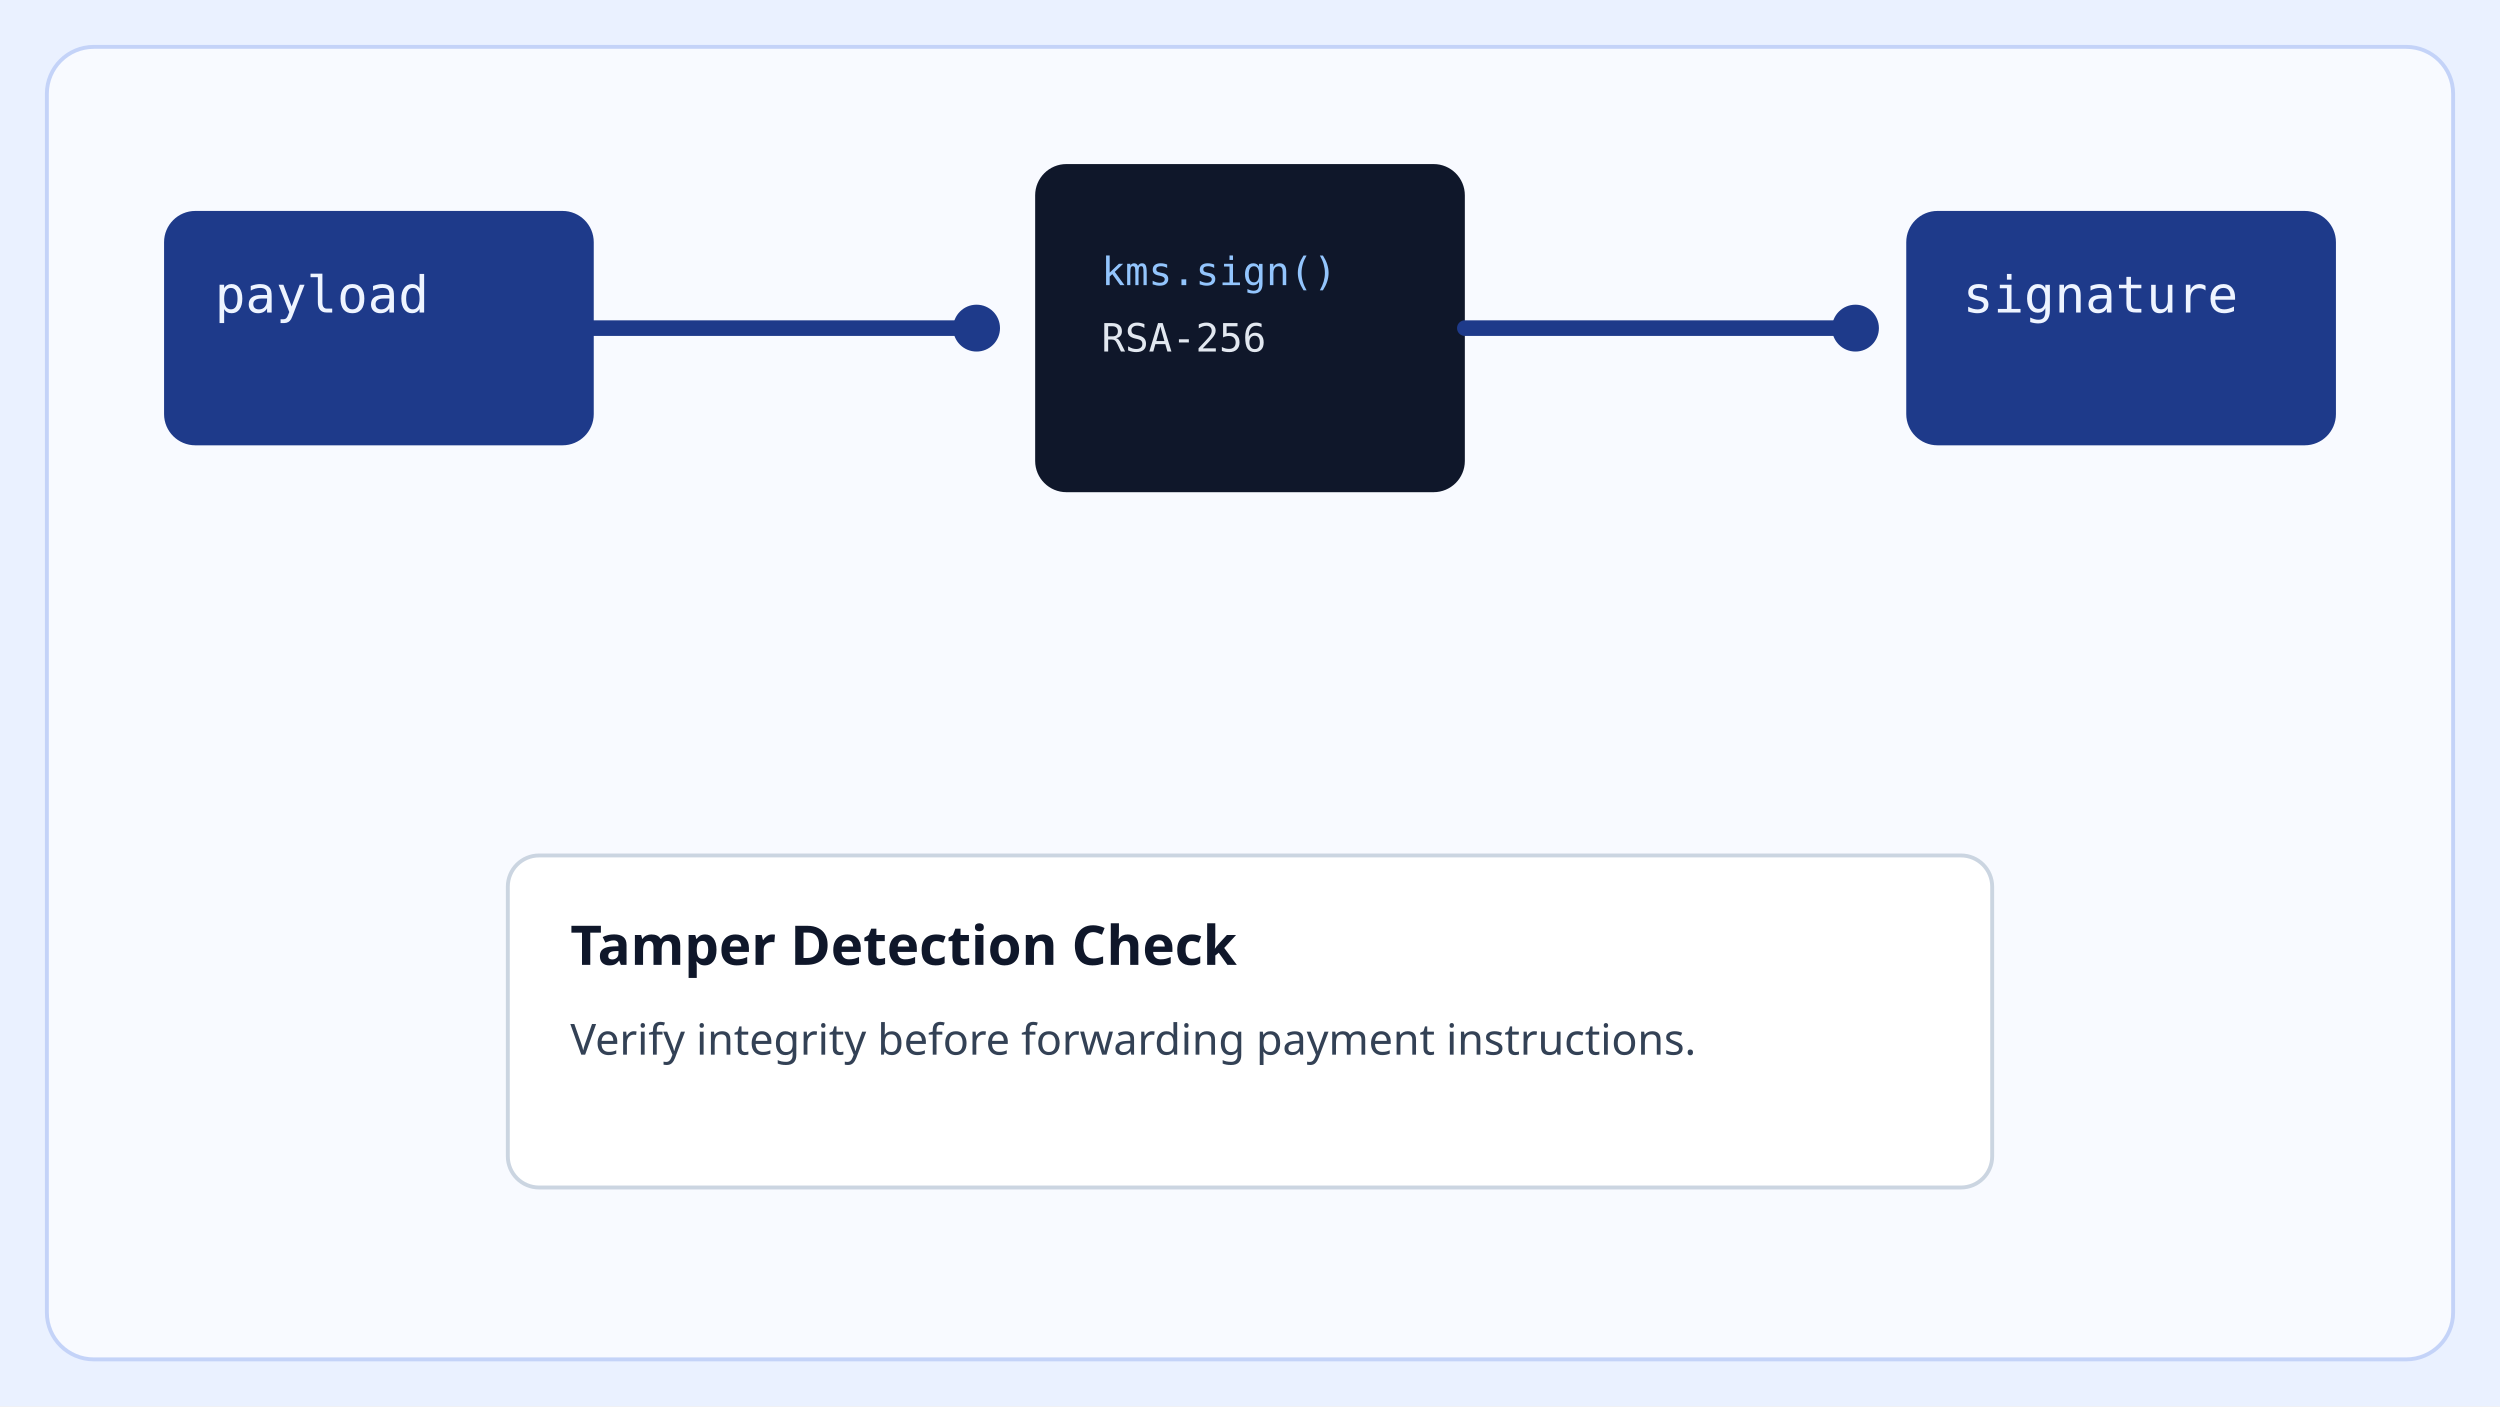
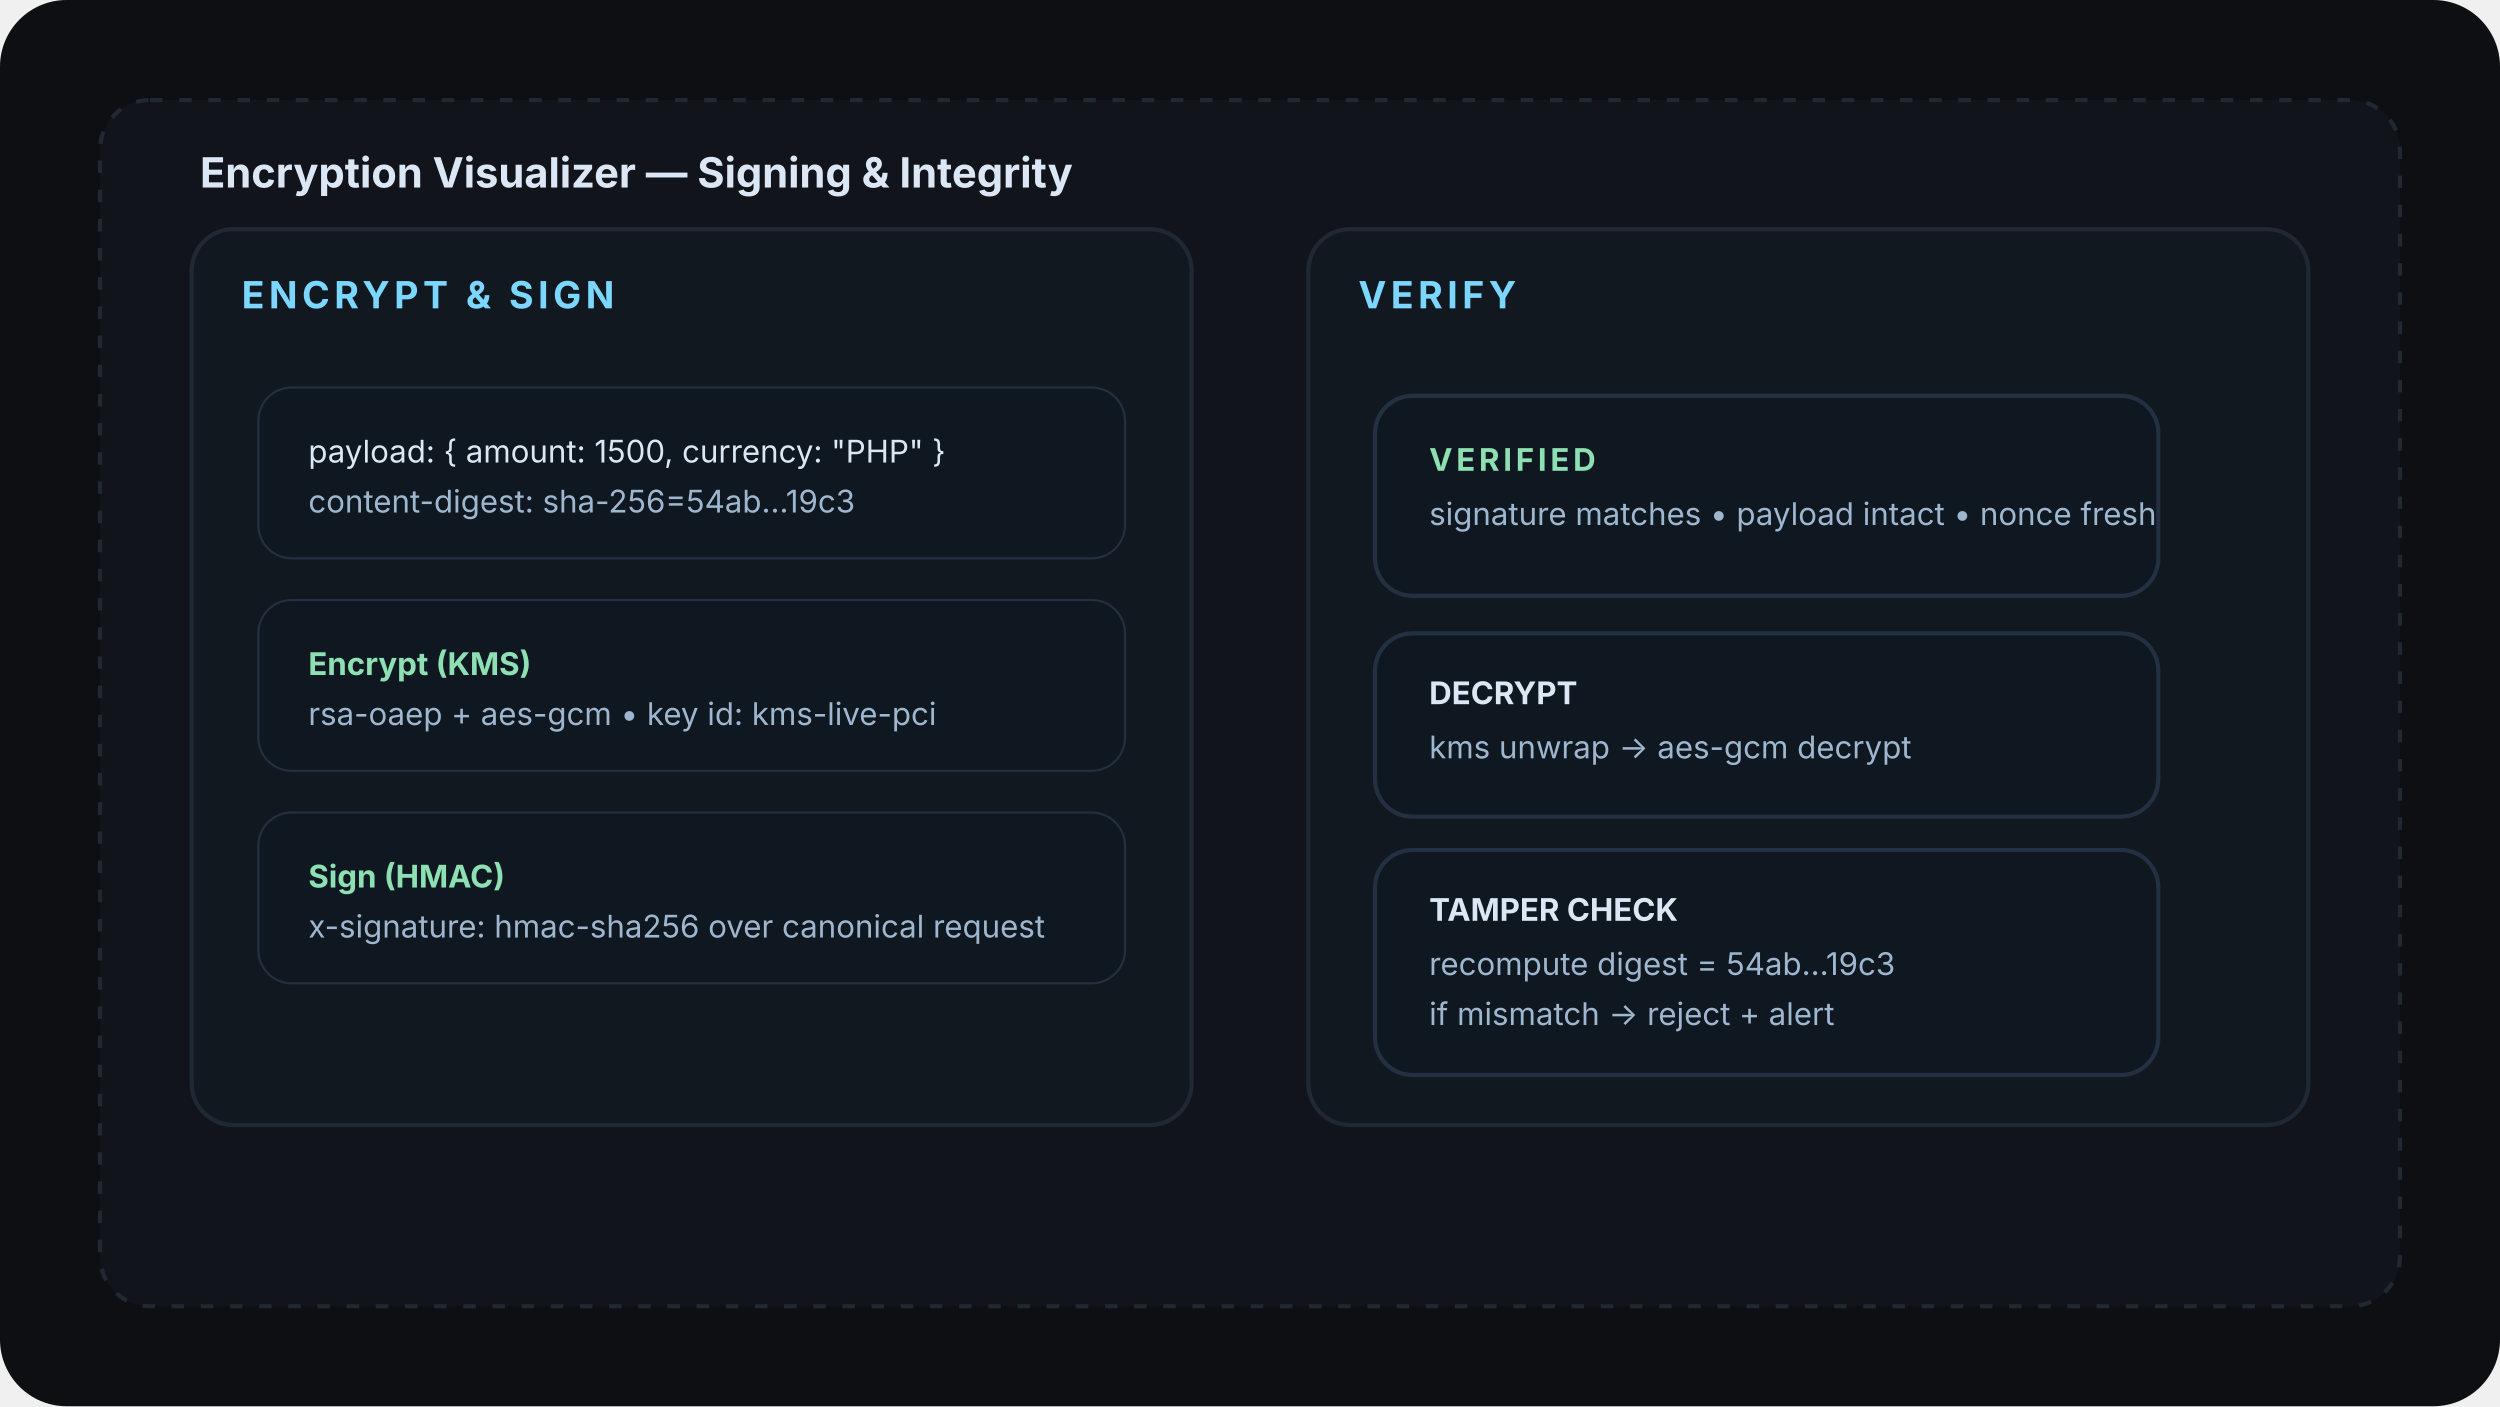
- <svg xmlns="http://www.w3.org/2000/svg" width="1280" height="720" viewBox="0 0 1280 720" fill="none">
-   <rect width="1280" height="720" fill="#EAF1FF" />
-   <rect x="24" y="24" width="1232" height="672" rx="24" fill="#F8FAFF" stroke="#C4D3F8" stroke-width="2" />
-   <rect x="84" y="108" width="220" height="120" rx="16" fill="#1E3A8A" />
-   <text x="110" y="160" fill="#EEF4FF" font-size="26" font-family="monospace">payload</text>
-   <rect x="530" y="84" width="220" height="168" rx="16" fill="#0F172A" />
-   <text x="564" y="146" fill="#93C5FD" font-size="20" font-family="monospace">kms.sign()</text>
-   <text x="564" y="180" fill="#E2E8F0" font-size="20" font-family="monospace">RSA-256</text>
-   <rect x="976" y="108" width="220" height="120" rx="16" fill="#1E3A8A" />
-   <text x="1005" y="160" fill="#EEF4FF" font-size="26" font-family="monospace">signature</text>
-   <rect x="260" y="438" width="760" height="170" rx="16" fill="#FFFFFF" stroke="#CBD5E1" stroke-width="2" />
-   <text x="292" y="494" fill="#0F172A" font-size="28" font-family="sans-serif" font-weight="700">Tamper Detection Check</text>
-   <text x="292" y="540" fill="#334155" font-size="22" font-family="sans-serif">Verify integrity before forwarding payment instructions.</text>
-   <path d="M304 168H498" stroke="#1E3A8A" stroke-width="8" stroke-linecap="round" />
-   <path d="M750 168H948" stroke="#1E3A8A" stroke-width="8" stroke-linecap="round" />
-   <circle cx="500" cy="168" r="12" fill="#1E3A8A" />
-   <circle cx="950" cy="168" r="12" fill="#1E3A8A" />
+ <svg xmlns="http://www.w3.org/2000/svg" width="1200" height="675" viewBox="0 0 1200 675" fill="none">
+   <rect width="1200" height="675" rx="32" fill="#0D0F12" />
+   <rect x="48" y="48" width="1104" height="579" rx="24" fill="#11151B" stroke="#1F2833" stroke-width="2" stroke-dasharray="6 8" />
+   <rect x="92" y="110" width="480" height="430" rx="20" fill="#121820" stroke="#1F2833" stroke-width="2" />
+   <rect x="628" y="110" width="480" height="430" rx="20" fill="#121820" stroke="#1F2833" stroke-width="2" />
+   <text x="116" y="148" fill="#7BD7FF" font-family="'Segoe UI','Inter',Arial" font-size="18" font-weight="700" letter-spacing="0.12em">ENCRYPT &amp; SIGN</text>
+   <text x="652" y="148" fill="#7BD7FF" font-family="'Segoe UI','Inter',Arial" font-size="18" font-weight="700" letter-spacing="0.12em">VERIFY</text>
+   <g font-family="'Segoe UI','Inter',Arial" font-size="15" fill="#DCE7F5">
+     <rect x="124" y="186" width="416" height="82" rx="16" fill="#0F1821" stroke="#233041" />
+     <text x="148" y="222">payload: { amount: 1500, currency: "PHP" }</text>
+     <text x="148" y="246" fill="#9FB6CF">content-digest: sha-256=54ab…19c3</text>
+     <rect x="124" y="288" width="416" height="82" rx="16" fill="#0F1821" stroke="#233041" />
+     <text x="148" y="324" fill="#8EE0B3" font-weight="700">Encrypt (KMS)</text>
+     <text x="148" y="348" fill="#9FB6CF">rsa-oaep + aes-gcm • key id: kms-live-pci</text>
+     <rect x="124" y="390" width="416" height="82" rx="16" fill="#0F1821" stroke="#233041" />
+     <text x="148" y="426" fill="#8EE0B3" font-weight="700">Sign (HMAC)</text>
+     <text x="148" y="450" fill="#9FB6CF">x-signature: hmac-sha256 over canonical request</text>
+   </g>
+   <g font-family="'Segoe UI','Inter',Arial" font-size="15" fill="#DCE7F5">
+     <rect x="660" y="190" width="376" height="96" rx="18" fill="#0F1821" stroke="#233041" stroke-width="2" />
+     <text x="686" y="226" fill="#8EE0B3" font-weight="700" letter-spacing="0.12em">VERIFIED</text>
+     <text x="686" y="252" fill="#9FB6CF">signature matches • payload intact • nonce fresh</text>
+     <rect x="660" y="304" width="376" height="88" rx="18" fill="#0F1821" stroke="#233041" stroke-width="2" />
+     <text x="686" y="338" font-weight="700">DECRYPT</text>
+     <text x="686" y="364" fill="#9FB6CF">kms unwrap → aes-gcm decrypt</text>
+     <rect x="660" y="408" width="376" height="108" rx="18" fill="#0F1821" stroke="#233041" stroke-width="2" />
+     <text x="686" y="442" font-weight="700">TAMPER CHECK</text>
+     <text x="686" y="468" fill="#9FB6CF">recompute digest = 54ab…19c3</text>
+     <text x="686" y="492" fill="#9FB6CF">if mismatch → reject + alert</text>
+   </g>
+   <text x="96" y="90" fill="#DCE7F5" font-family="'Segoe UI','Inter',Arial" font-size="20" font-weight="700">Encryption Visualizer — Signing &amp; Integrity</text>
</svg>
